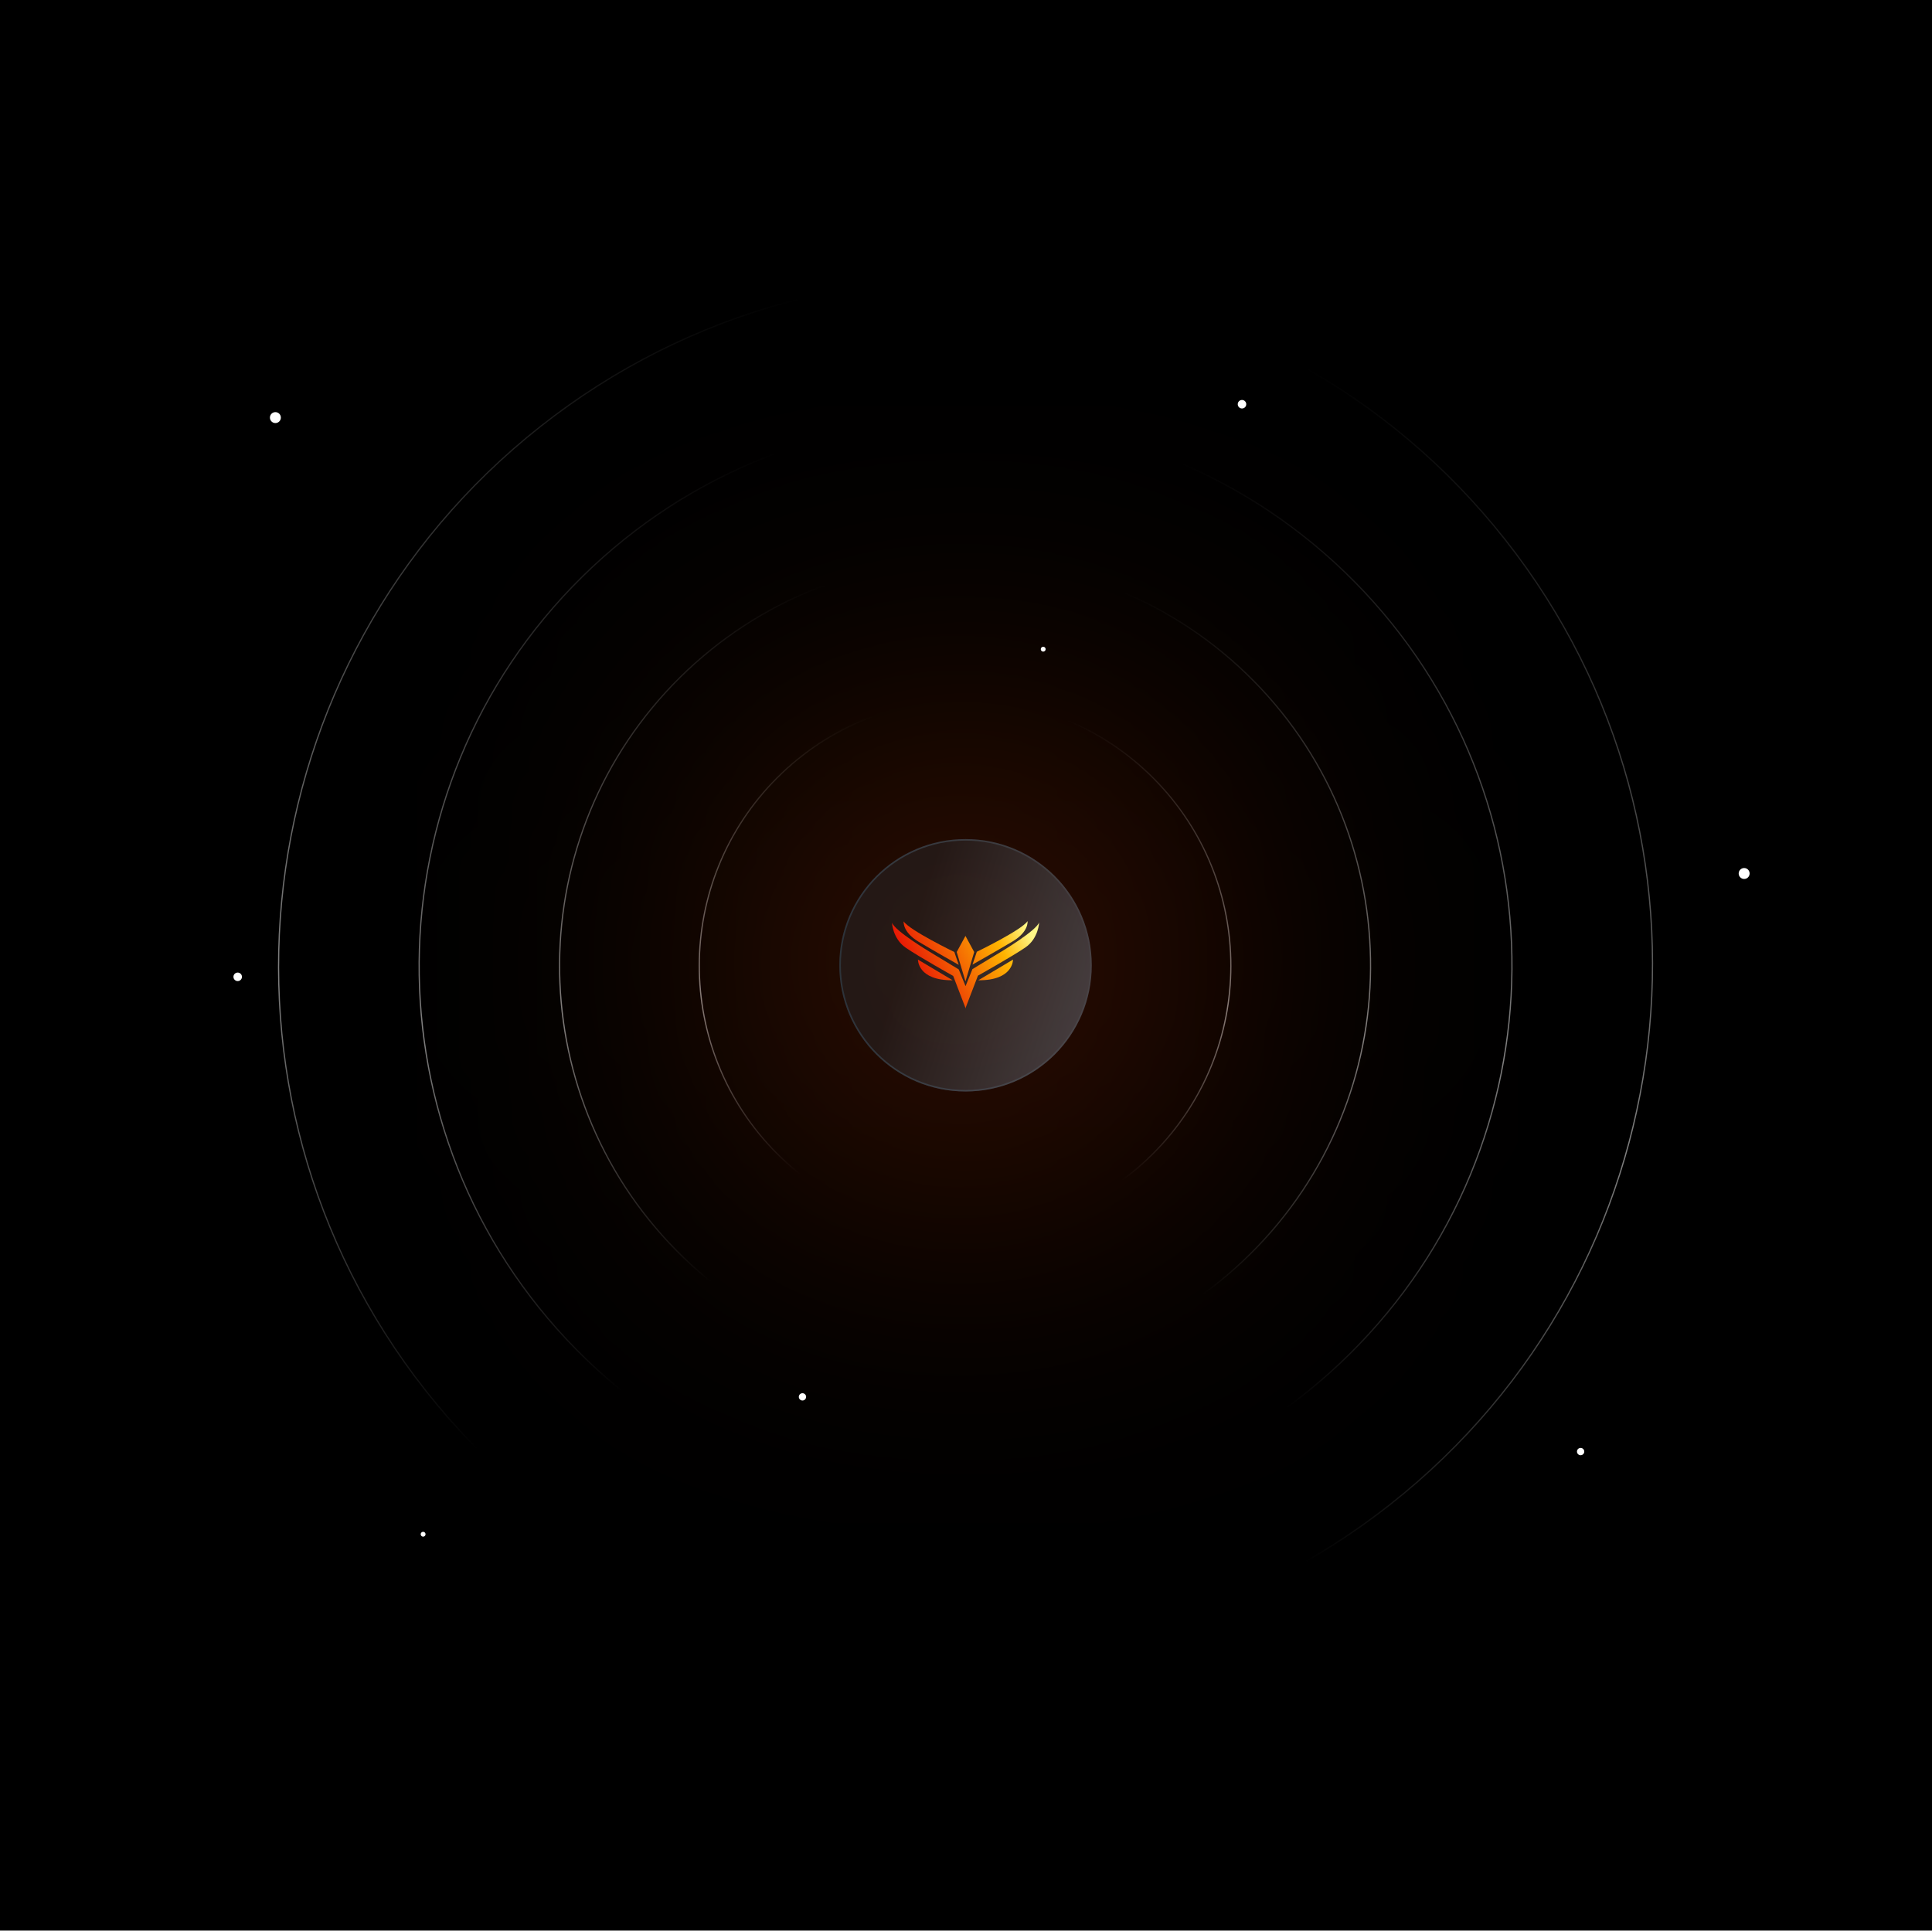
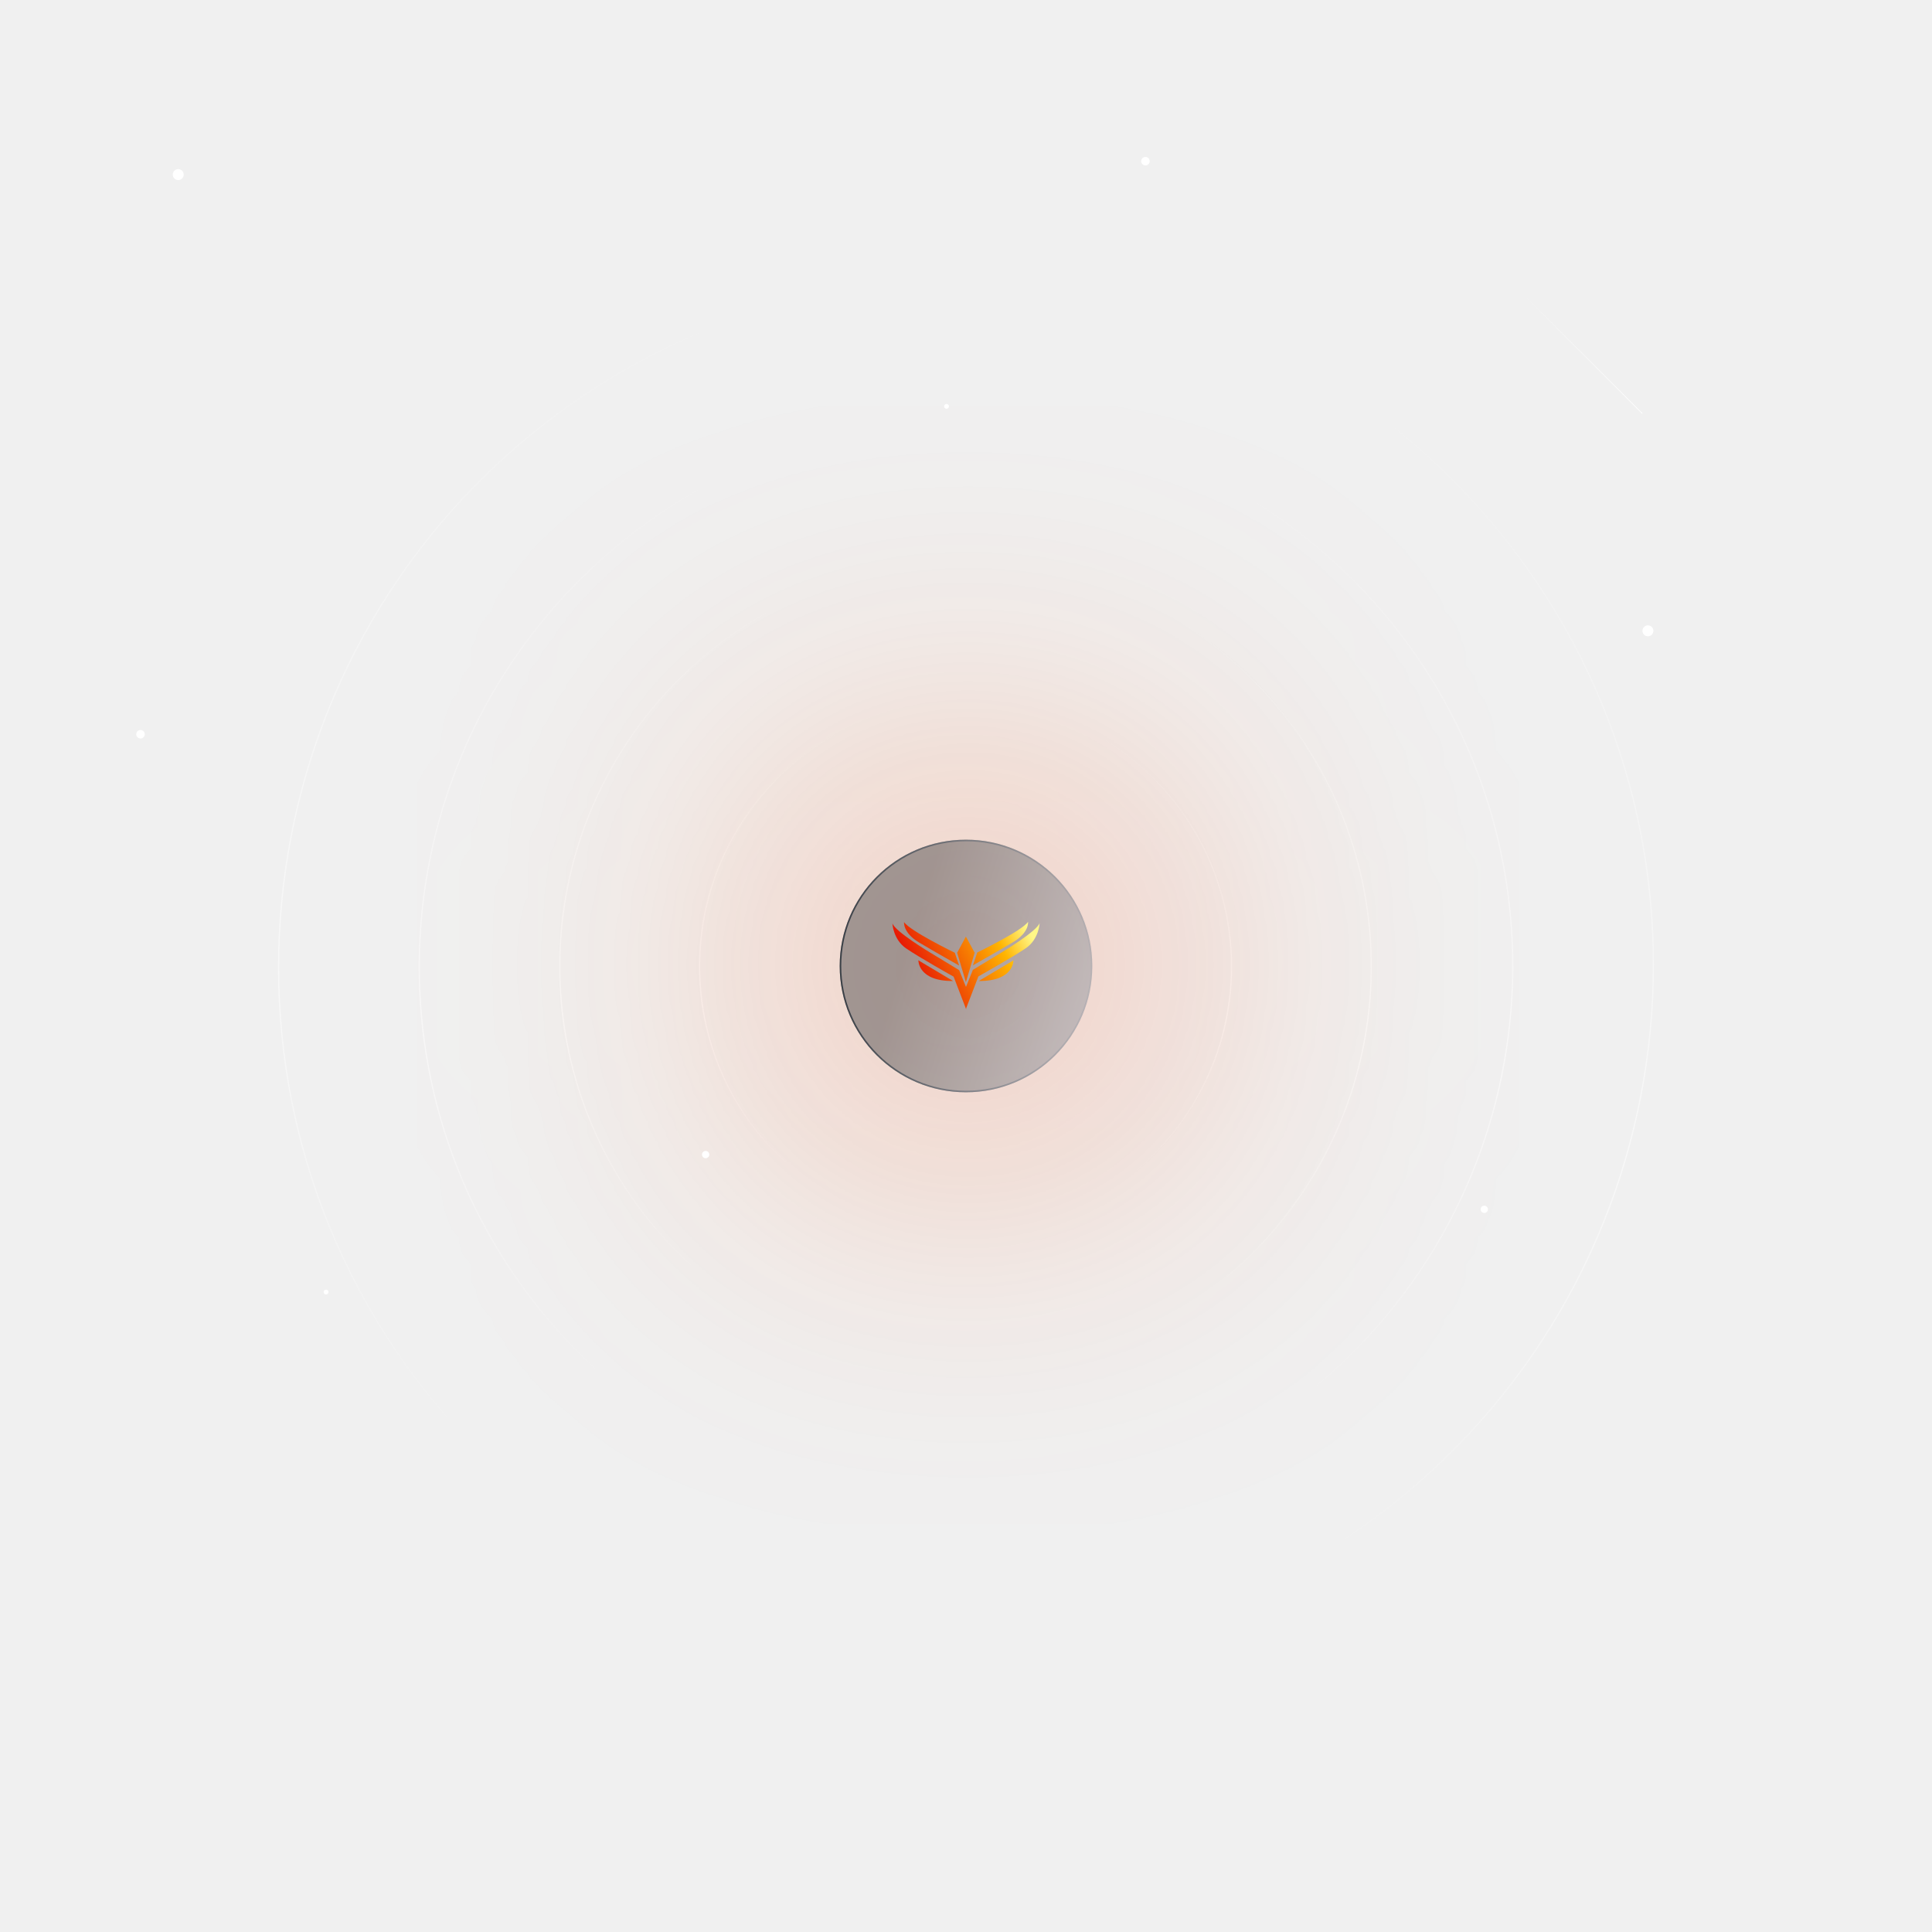
- <svg xmlns="http://www.w3.org/2000/svg" width="1589" height="1588" viewBox="0 0 1589 1588" fill="none">
-   <rect width="1589" height="1588" fill="black" />
-   <circle opacity="0.5" cx="793.735" cy="794.396" r="218.605" transform="rotate(-44.9427 793.735 794.396)" stroke="url(#paint0_linear_509_518)" />
-   <circle opacity="0.5" cx="793.735" cy="794.396" r="333.507" transform="rotate(-44.6418 793.735 794.396)" stroke="url(#paint1_linear_509_518)" />
-   <path opacity="0.5" d="M1114.28 478.731C1288.46 655.386 1286.33 939.922 1109.52 1114.26C932.706 1288.6 648.168 1286.72 473.986 1110.06C299.803 933.405 301.933 648.869 478.745 474.532C655.557 300.195 940.094 302.075 1114.28 478.731Z" stroke="url(#paint2_linear_509_518)" />
-   <path opacity="0.5" d="M1237.99 443.941C1431.05 688.735 1388.84 1043.91 1143.7 1237.24C898.56 1430.57 543.33 1388.85 350.27 1144.06C157.209 899.264 199.425 544.092 444.564 350.76C689.702 157.428 1044.93 199.147 1237.99 443.941Z" stroke="url(#paint3_linear_509_518)" />
-   <g filter="url(#filter0_f_509_518)">
-     <ellipse cx="796" cy="793" rx="132" ry="139" fill="url(#paint4_linear_509_518)" fill-opacity="0.5" />
+ <svg xmlns="http://www.w3.org/2000/svg" width="1588" height="1588" viewBox="0 0 1588 1588" fill="none">
+   <circle opacity="0.5" cx="793.604" cy="794.396" r="218.605" transform="rotate(-44.9427 793.604 794.396)" stroke="url(#paint0_linear_2553_1563)" />
+   <circle opacity="0.5" cx="793.604" cy="794.396" r="333.507" transform="rotate(-44.6418 793.604 794.396)" stroke="url(#paint1_linear_2553_1563)" />
+   <path opacity="0.5" d="M1114.15 478.731C1288.33 655.387 1286.2 939.922 1109.39 1114.26C932.575 1288.6 648.037 1286.72 473.854 1110.06C299.671 933.405 301.802 648.869 478.614 474.532C655.426 300.195 939.963 302.076 1114.15 478.731Z" stroke="url(#paint2_linear_2553_1563)" />
+   <path opacity="0.5" d="M1237.86 443.942C1430.92 688.736 1388.71 1043.91 1143.57 1237.24C898.429 1430.57 543.199 1388.85 350.138 1144.06C157.078 899.264 199.294 544.093 444.433 350.761C689.571 157.428 1044.8 199.148 1237.86 443.942Z" stroke="url(#paint3_linear_2553_1563)" />
+   <g filter="url(#filter0_f_2553_1563)">
+     <ellipse cx="795.869" cy="793" rx="132" ry="139" fill="url(#paint4_linear_2553_1563)" fill-opacity="0.5" />
  </g>
-   <g filter="url(#filter1_b_509_518)">
-     <circle cx="794.131" cy="793.999" r="103.808" fill="url(#paint5_linear_509_518)" fill-opacity="0.4" />
-     <circle cx="794.131" cy="793.999" r="103.171" stroke="url(#paint6_linear_509_518)" stroke-width="1.274" />
+   <g filter="url(#filter1_b_2553_1563)">
+     <circle cx="794" cy="794" r="103.808" fill="url(#paint5_linear_2553_1563)" fill-opacity="0.4" />
+     <circle cx="794" cy="794" r="103.171" stroke="url(#paint6_linear_2553_1563)" stroke-width="1.274" />
  </g>
-   <g clip-path="url(#clip0_509_518)">
-     <path d="M755.445 774.593C768.904 782.633 788.526 793.648 788.526 793.648L784.914 783.093C784.914 783.093 748.255 765.349 743.226 757.911C743.261 757.946 742.022 766.517 755.445 774.593Z" fill="url(#paint7_linear_509_518)" />
-     <path d="M823.77 782.633L799.792 797.154L794.125 811.18L788.529 797.402L764.55 782.881C764.55 782.881 735.79 765.632 733.63 758.902C733.63 758.902 734.126 772.078 744.893 779.516C755.66 786.954 783.96 802.75 783.96 802.75L794.018 828.96V829.35L794.089 829.173L794.266 829.598V828.748L804.325 802.538C804.325 802.538 832.589 786.706 843.392 779.303C854.194 771.901 854.655 758.69 854.655 758.69C852.53 765.384 823.77 782.633 823.77 782.633Z" fill="url(#paint8_linear_509_518)" />
-     <path d="M832.907 774.345C846.366 766.305 845.126 757.698 845.126 757.698C840.097 765.136 803.403 782.881 803.403 782.881L799.826 793.435C799.826 793.4 819.483 782.385 832.907 774.345Z" fill="url(#paint9_linear_509_518)" />
-     <path d="M801.242 783.093L794.052 769.847L786.862 783.093L794.052 807.284L801.242 783.093Z" fill="url(#paint10_linear_509_518)" />
-     <path d="M783.532 806.328L754.985 789.327C754.985 789.327 754.525 806.576 783.532 806.328Z" fill="url(#paint11_linear_509_518)" />
-     <path d="M804.612 806.328C833.62 806.576 833.159 789.327 833.159 789.327L804.612 806.328Z" fill="url(#paint12_linear_509_518)" />
+   <g clip-path="url(#clip0_2553_1563)">
+     <path d="M755.314 774.593C768.773 782.633 788.395 793.648 788.395 793.648L784.782 783.094C784.782 783.094 748.124 765.349 743.095 757.911C743.13 757.947 741.89 766.518 755.314 774.593Z" fill="url(#paint7_linear_2553_1563)" />
+     <path d="M823.639 782.633L799.66 797.155L793.993 811.181L788.397 797.403L764.419 782.881C764.419 782.881 735.659 765.632 733.499 758.903C733.499 758.903 733.994 772.079 744.762 779.516C755.529 786.954 783.828 802.751 783.828 802.751L793.887 828.961V829.35L793.958 829.173L794.135 829.598V828.748L804.194 802.538C804.194 802.538 832.458 786.706 843.26 779.304C854.063 771.902 854.523 758.69 854.523 758.69C852.398 765.385 823.639 782.633 823.639 782.633Z" fill="url(#paint8_linear_2553_1563)" />
+     <path d="M832.776 774.345C846.235 766.305 844.995 757.699 844.995 757.699C839.966 765.137 803.272 782.881 803.272 782.881L799.695 793.436C799.695 793.401 819.352 782.385 832.776 774.345Z" fill="url(#paint9_linear_2553_1563)" />
+     <path d="M801.111 783.094L793.921 769.847L786.731 783.094L793.921 807.284L801.111 783.094Z" fill="url(#paint10_linear_2553_1563)" />
+     <path d="M783.401 806.328L754.853 789.328C754.853 789.328 754.393 806.576 783.401 806.328Z" fill="url(#paint11_linear_2553_1563)" />
+     <path d="M804.48 806.328C833.488 806.576 833.028 789.328 833.028 789.328L804.48 806.328Z" fill="url(#paint12_linear_2553_1563)" />
  </g>
-   <circle cx="226.5" cy="343.5" r="4.5" fill="white" />
-   <circle cx="1021.5" cy="332.5" r="3.5" fill="white" />
-   <circle cx="858" cy="534" r="2" fill="white" />
-   <circle cx="348" cy="1262" r="2" fill="white" />
-   <circle cx="195.5" cy="803.5" r="3.5" fill="white" />
-   <circle cx="1434.5" cy="718.5" r="4.5" fill="white" />
-   <circle cx="1300" cy="1194" r="3" fill="white" />
-   <circle cx="660" cy="1149" r="3" fill="white" />
+   <circle cx="146.5" cy="143.5" r="4.5" fill="white" />
+   <circle cx="941.5" cy="132.5" r="3.5" fill="white" />
+   <circle cx="778" cy="334" r="2" fill="white" />
+   <circle cx="268" cy="1062" r="2" fill="white" />
+   <circle cx="115.5" cy="603.5" r="3.5" fill="white" />
+   <circle cx="1354.5" cy="518.5" r="4.5" fill="white" />
+   <circle cx="1220" cy="994" r="3" fill="white" />
+   <circle cx="580" cy="949" r="3" fill="white" />
+   <circle cx="1349.5" cy="339.5" r="0.5" fill="white" />
+   <path d="M1349.5 339.5L1217 207" stroke="url(#paint13_linear_2553_1563)" stroke-width="0.5" />
  <defs>
-     <filter id="filter0_f_509_518" x="343.7" y="333.7" width="904.6" height="918.6" filterUnits="userSpaceOnUse" color-interpolation-filters="sRGB">
+     <filter id="filter0_f_2553_1563" x="343.569" y="333.701" width="904.6" height="918.6" filterUnits="userSpaceOnUse" color-interpolation-filters="sRGB">
      <feFlood flood-opacity="0" result="BackgroundImageFix" />
      <feBlend mode="normal" in="SourceGraphic" in2="BackgroundImageFix" result="shape" />
-       <feGaussianBlur stdDeviation="160.15" result="effect1_foregroundBlur_509_518" />
+       <feGaussianBlur stdDeviation="160.15" result="effect1_foregroundBlur_2553_1563" />
    </filter>
-     <filter id="filter1_b_509_518" x="613.901" y="613.769" width="360.461" height="360.461" filterUnits="userSpaceOnUse" color-interpolation-filters="sRGB">
+     <filter id="filter1_b_2553_1563" x="613.77" y="613.769" width="360.461" height="360.461" filterUnits="userSpaceOnUse" color-interpolation-filters="sRGB">
      <feFlood flood-opacity="0" result="BackgroundImageFix" />
      <feGaussianBlur in="BackgroundImageFix" stdDeviation="38.211" />
-       <feComposite in2="SourceAlpha" operator="in" result="effect1_backgroundBlur_509_518" />
-       <feBlend mode="normal" in="SourceGraphic" in2="effect1_backgroundBlur_509_518" result="shape" />
+       <feComposite in2="SourceAlpha" operator="in" result="effect1_backgroundBlur_2553_1563" />
+       <feBlend mode="normal" in="SourceGraphic" in2="effect1_backgroundBlur_2553_1563" result="shape" />
    </filter>
-     <linearGradient id="paint0_linear_509_518" x1="955.155" y1="607.723" x2="574.63" y2="974.384" gradientUnits="userSpaceOnUse">
+     <linearGradient id="paint0_linear_2553_1563" x1="955.024" y1="607.723" x2="574.498" y2="974.385" gradientUnits="userSpaceOnUse">
      <stop offset="0.08" stop-color="white" stop-opacity="0" />
      <stop offset="0.525" stop-color="white" />
      <stop offset="0.794" stop-color="white" stop-opacity="0" />
    </linearGradient>
-     <linearGradient id="paint1_linear_509_518" x1="1039.81" y1="509.83" x2="459.728" y2="1068.77" gradientUnits="userSpaceOnUse">
+     <linearGradient id="paint1_linear_2553_1563" x1="1039.67" y1="509.83" x2="459.597" y2="1068.77" gradientUnits="userSpaceOnUse">
      <stop offset="0.08" stop-color="white" stop-opacity="0" />
      <stop offset="0.525" stop-color="white" />
      <stop offset="0.794" stop-color="white" stop-opacity="0" />
    </linearGradient>
-     <linearGradient id="paint2_linear_509_518" x1="761.251" y1="288.759" x2="733.953" y2="1373.49" gradientUnits="userSpaceOnUse">
+     <linearGradient id="paint2_linear_2553_1563" x1="761.12" y1="288.76" x2="733.821" y2="1373.49" gradientUnits="userSpaceOnUse">
      <stop offset="0.08" stop-color="white" stop-opacity="0" />
      <stop offset="0.525" stop-color="white" />
      <stop offset="0.794" stop-color="white" stop-opacity="0" />
    </linearGradient>
-     <linearGradient id="paint3_linear_509_518" x1="823.336" y1="157.911" x2="639.183" y2="1509.06" gradientUnits="userSpaceOnUse">
+     <linearGradient id="paint3_linear_2553_1563" x1="823.205" y1="157.911" x2="639.051" y2="1509.06" gradientUnits="userSpaceOnUse">
      <stop offset="0.08" stop-color="white" stop-opacity="0" />
      <stop offset="0.525" stop-color="white" />
      <stop offset="0.794" stop-color="white" stop-opacity="0" />
    </linearGradient>
-     <linearGradient id="paint4_linear_509_518" x1="796" y1="654.7" x2="1073.03" y2="738.978" gradientUnits="userSpaceOnUse">
+     <linearGradient id="paint4_linear_2553_1563" x1="795.869" y1="654.701" x2="1072.9" y2="738.978" gradientUnits="userSpaceOnUse">
      <stop stop-color="#FE5403" />
      <stop offset="1" stop-color="#E71505" />
    </linearGradient>
-     <linearGradient id="paint5_linear_509_518" x1="774.033" y1="690.192" x2="924.082" y2="737.136" gradientUnits="userSpaceOnUse">
+     <linearGradient id="paint5_linear_2553_1563" x1="773.901" y1="690.192" x2="923.951" y2="737.136" gradientUnits="userSpaceOnUse">
      <stop stop-color="#292D32" />
      <stop offset="1" stop-color="#7B8A98" />
    </linearGradient>
-     <linearGradient id="paint6_linear_509_518" x1="663.934" y1="809.609" x2="924.487" y2="809.609" gradientUnits="userSpaceOnUse">
+     <linearGradient id="paint6_linear_2553_1563" x1="663.803" y1="809.61" x2="924.355" y2="809.61" gradientUnits="userSpaceOnUse">
      <stop stop-color="#262C33" />
      <stop offset="1" stop-color="#718599" stop-opacity="0" />
    </linearGradient>
-     <linearGradient id="paint7_linear_509_518" x1="744.333" y1="787.307" x2="832.773" y2="740.103" gradientUnits="userSpaceOnUse">
+     <linearGradient id="paint7_linear_2553_1563" x1="744.201" y1="787.308" x2="832.642" y2="740.103" gradientUnits="userSpaceOnUse">
      <stop stop-color="#E71505" />
      <stop offset="0.732" stop-color="#FFB400" />
      <stop offset="1" stop-color="#FFF888" />
    </linearGradient>
-     <linearGradient id="paint8_linear_509_518" x1="751.576" y1="800.873" x2="840.016" y2="753.669" gradientUnits="userSpaceOnUse">
+     <linearGradient id="paint8_linear_2553_1563" x1="751.444" y1="800.874" x2="839.885" y2="753.669" gradientUnits="userSpaceOnUse">
      <stop stop-color="#E71505" />
      <stop offset="0.732" stop-color="#FFB400" />
      <stop offset="1" stop-color="#FFF888" />
    </linearGradient>
-     <linearGradient id="paint9_linear_509_518" x1="756.775" y1="810.616" x2="845.216" y2="763.412" gradientUnits="userSpaceOnUse">
+     <linearGradient id="paint9_linear_2553_1563" x1="756.644" y1="810.617" x2="845.084" y2="763.412" gradientUnits="userSpaceOnUse">
      <stop stop-color="#E71505" />
      <stop offset="0.065" stop-color="#E92305" />
      <stop offset="0.732" stop-color="#FFB400" />
      <stop offset="1" stop-color="#FFF888" />
    </linearGradient>
-     <linearGradient id="paint10_linear_509_518" x1="755.878" y1="808.938" x2="844.319" y2="761.734" gradientUnits="userSpaceOnUse">
+     <linearGradient id="paint10_linear_2553_1563" x1="755.747" y1="808.939" x2="844.188" y2="761.734" gradientUnits="userSpaceOnUse">
      <stop stop-color="#E71505" />
      <stop offset="0.732" stop-color="#FFB400" />
      <stop offset="1" stop-color="#FFF888" />
    </linearGradient>
-     <linearGradient id="paint11_linear_509_518" x1="753.936" y1="806.009" x2="842.377" y2="758.804" gradientUnits="userSpaceOnUse">
+     <linearGradient id="paint11_linear_2553_1563" x1="753.805" y1="806.009" x2="842.245" y2="758.804" gradientUnits="userSpaceOnUse">
      <stop stop-color="#E71505" />
      <stop offset="0.732" stop-color="#FFB400" />
      <stop offset="1" stop-color="#FFF888" />
    </linearGradient>
-     <linearGradient id="paint12_linear_509_518" x1="766.302" y1="829.166" x2="854.742" y2="781.961" gradientUnits="userSpaceOnUse">
+     <linearGradient id="paint12_linear_2553_1563" x1="766.17" y1="829.166" x2="854.611" y2="781.962" gradientUnits="userSpaceOnUse">
      <stop stop-color="#E71505" />
      <stop offset="0.732" stop-color="#FFB400" />
      <stop offset="1" stop-color="#FFF888" />
    </linearGradient>
-     <clipPath id="clip0_509_518">
-       <rect width="121.025" height="71.9" fill="white" transform="translate(733.63 757.698)" />
+     <linearGradient id="paint13_linear_2553_1563" x1="1347" y1="337" x2="1251" y2="241" gradientUnits="userSpaceOnUse">
+       <stop stop-color="white" />
+       <stop offset="1" stop-color="white" stop-opacity="0" />
+     </linearGradient>
+     <clipPath id="clip0_2553_1563">
+       <rect width="121.025" height="71.9" fill="white" transform="translate(733.499 757.699)" />
    </clipPath>
  </defs>
</svg>
